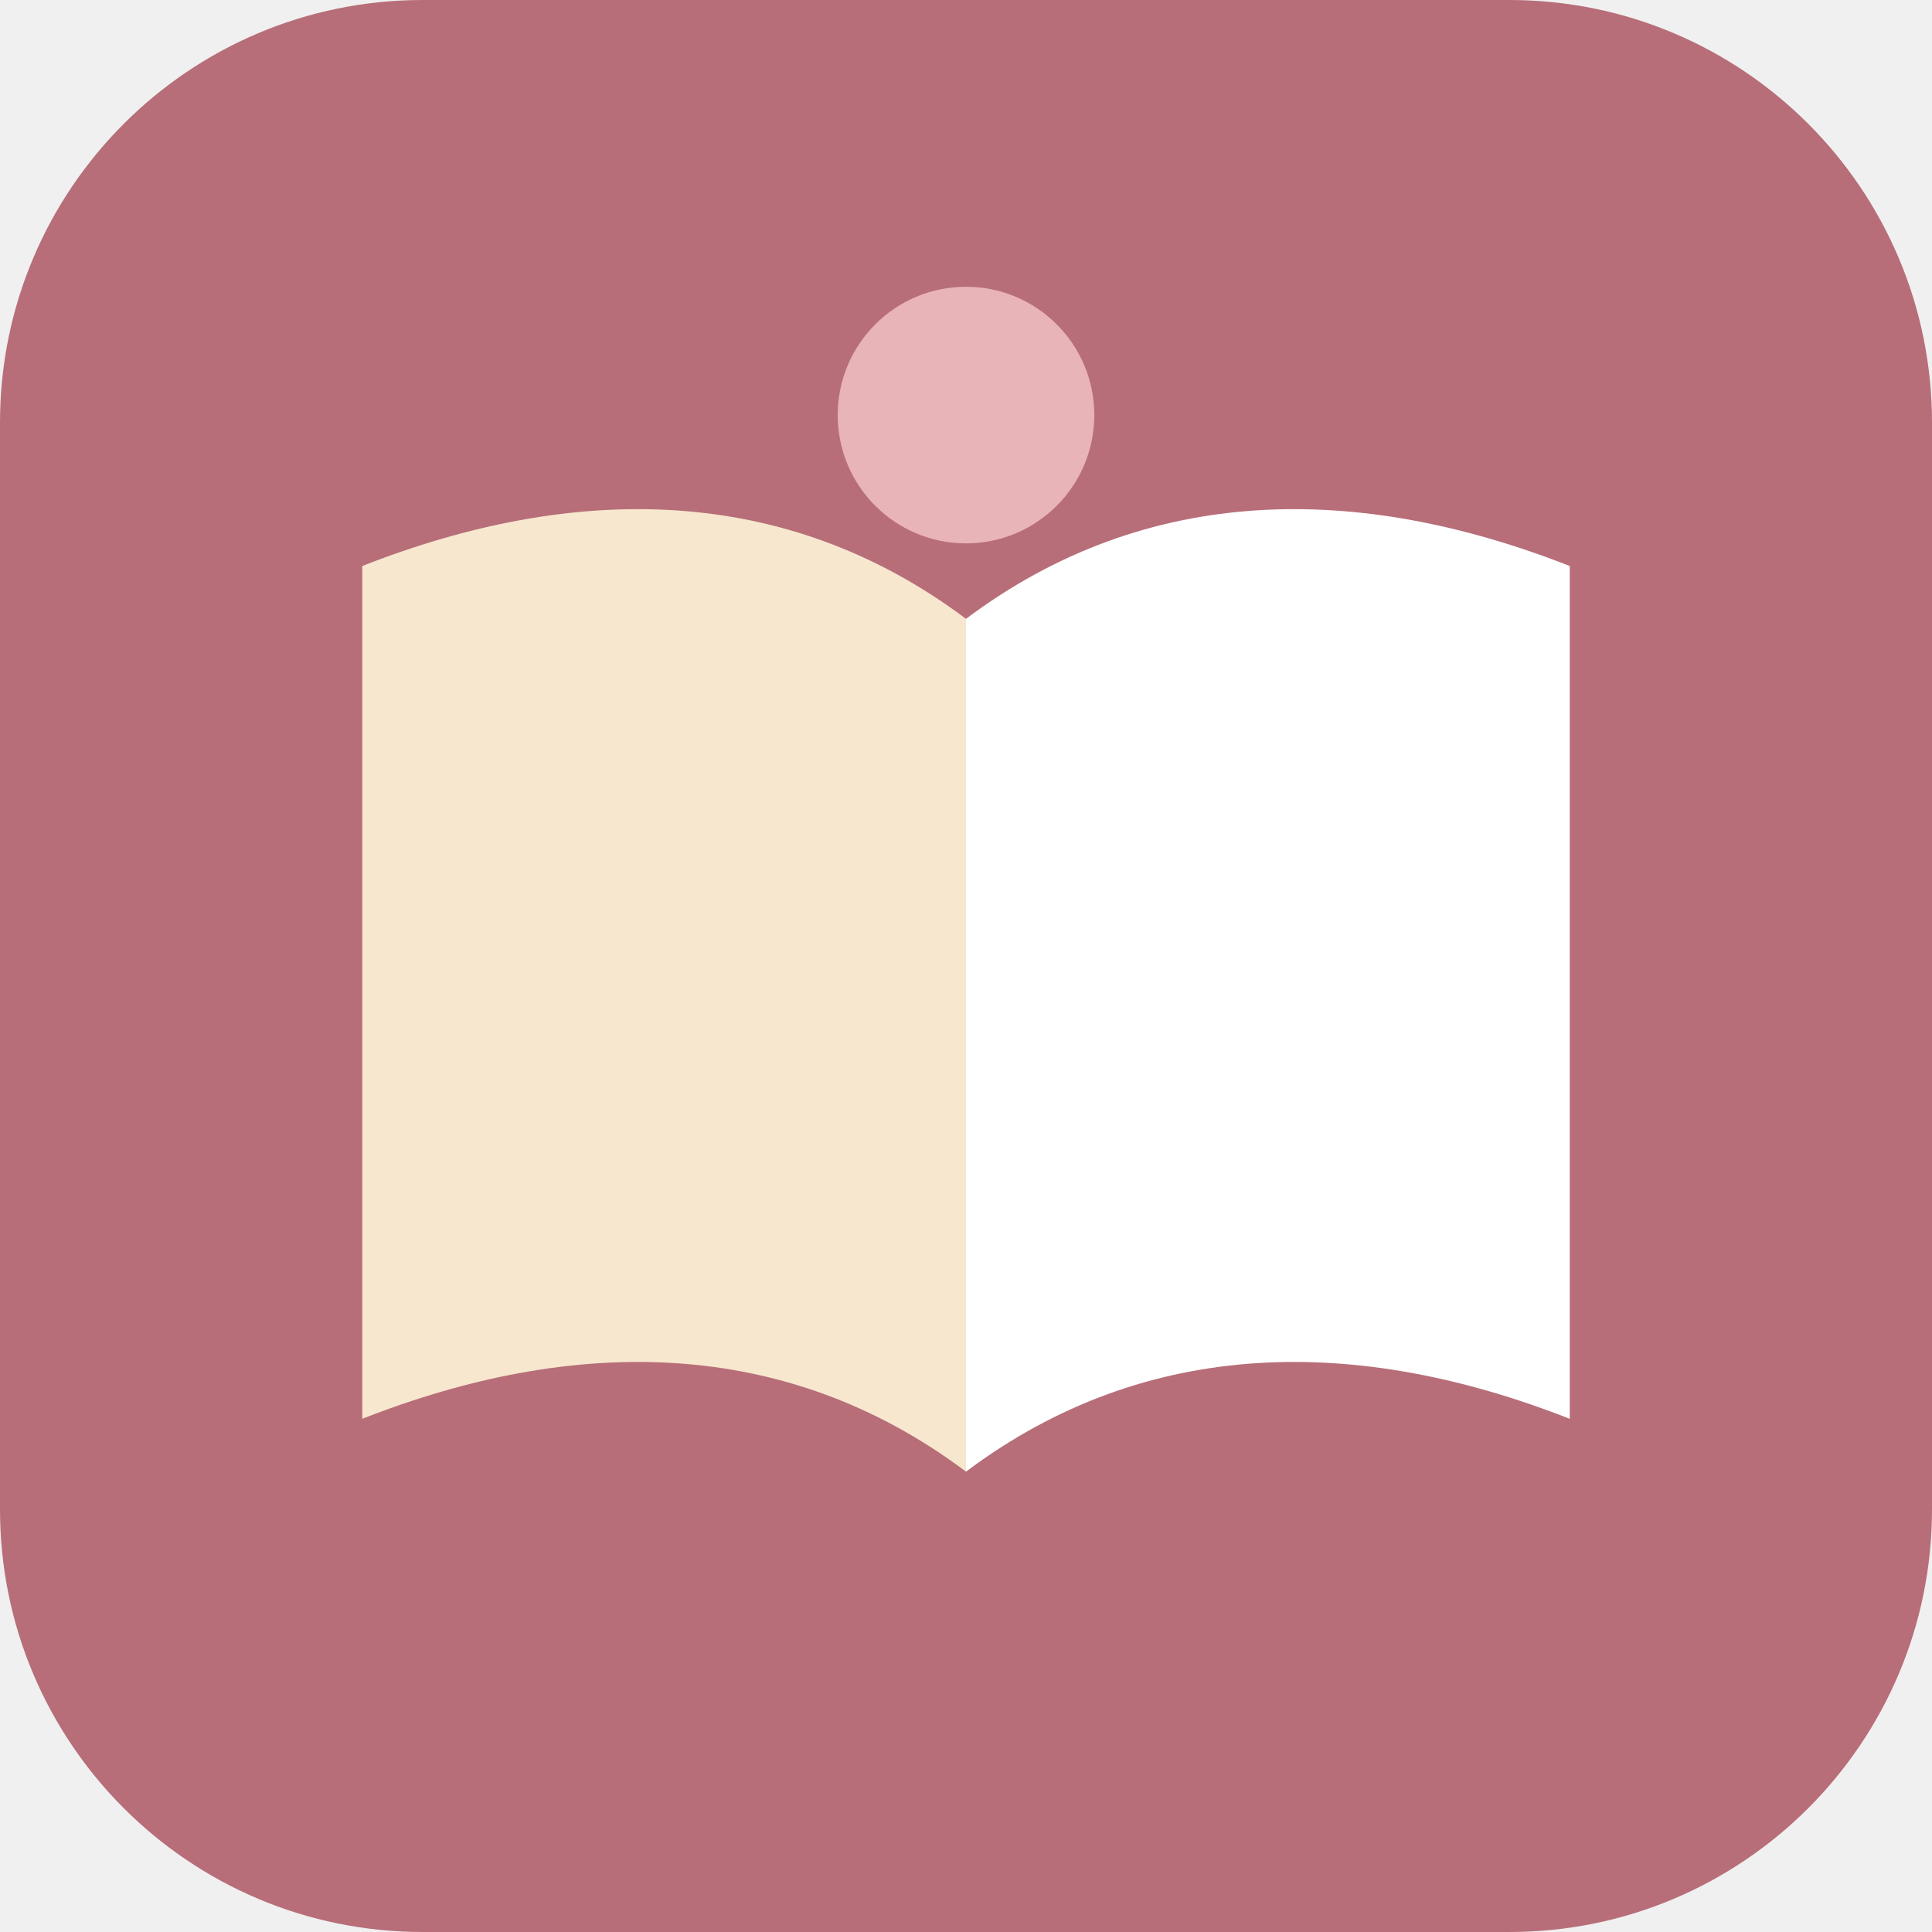
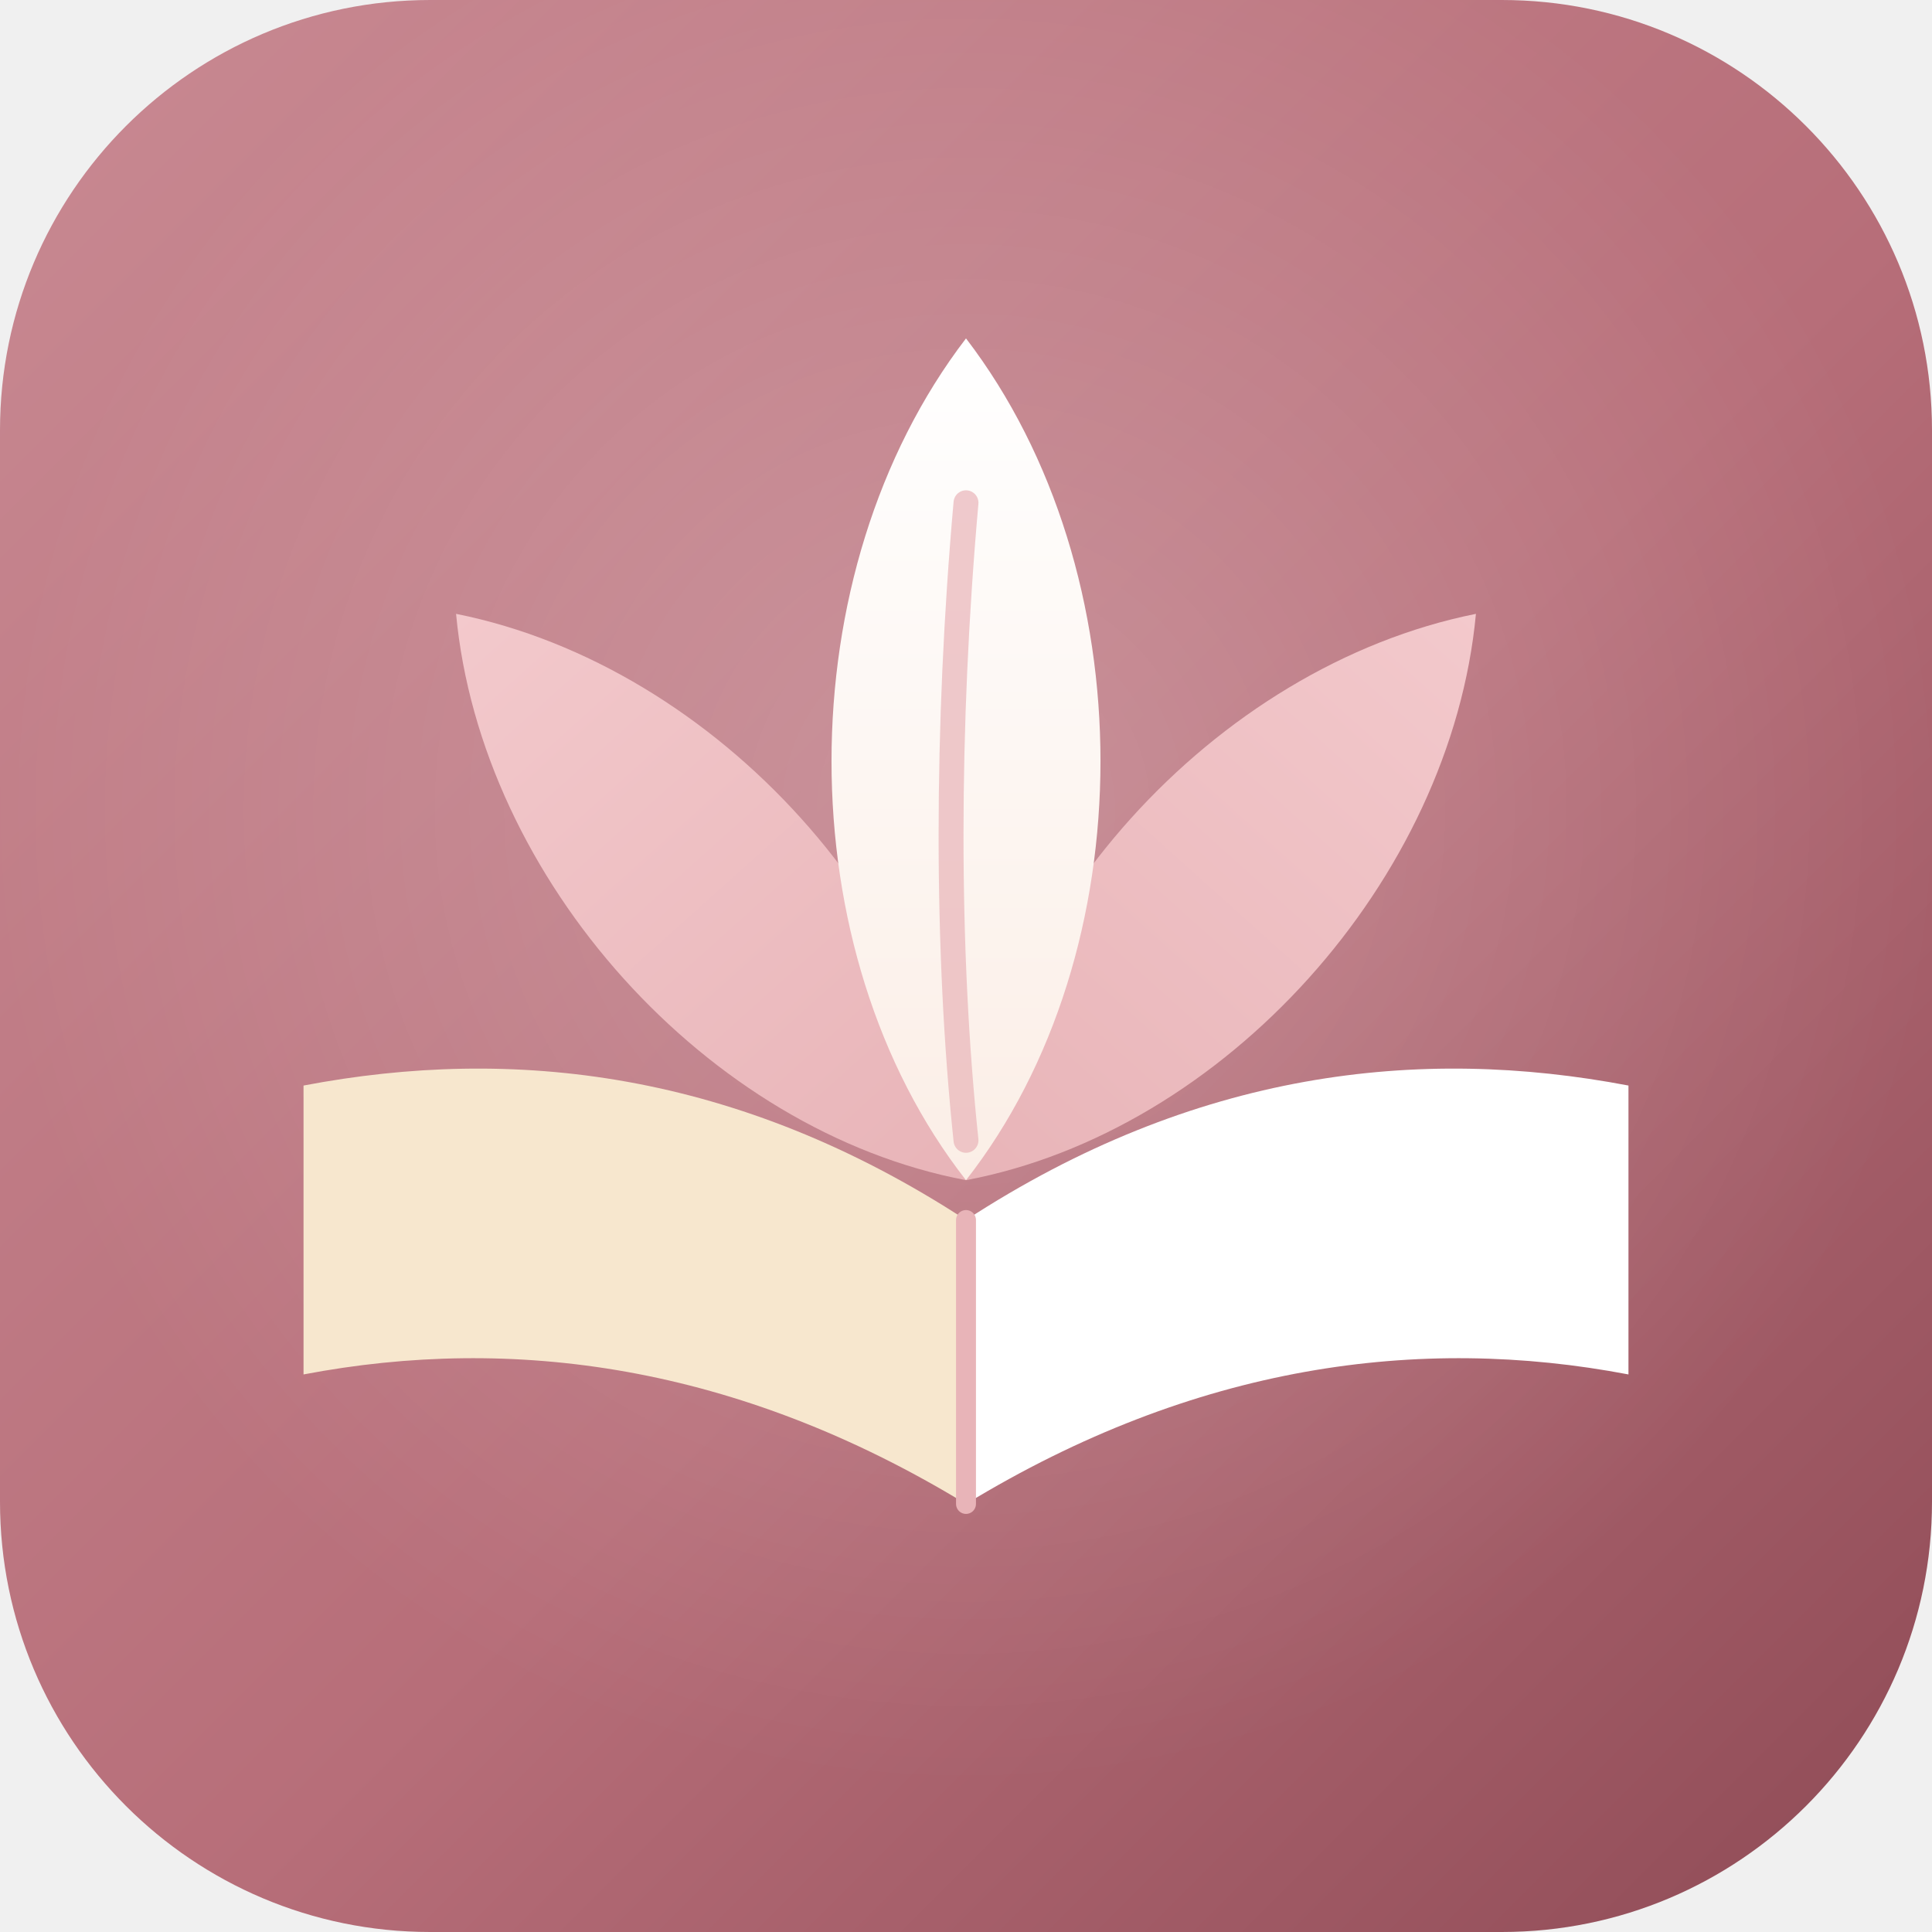
- <svg xmlns="http://www.w3.org/2000/svg" viewBox="0 0 512 512">
-   <rect width="512" height="512" rx="112" fill="#b76e79" />
-   <path d="M96 150c56-22 112-22 160 14v226c-48-36-104-36-160-14z" fill="#f7e7ce" />
-   <path d="M416 150c-56-22-112-22-160 14v226c48-36 104-36 160-14z" fill="#ffffff" />
-   <circle cx="256" cy="110" r="34" fill="#e8b4b8" />
+ <svg xmlns="http://www.w3.org/2000/svg" viewBox="0 0 1024 1024">
+   <clipPath id="r">
+     <rect width="1024" height="1024" rx="228" />
+   </clipPath>
+   <g clip-path="url(#r)">
+     <defs>
+       <linearGradient id="bg" x1="0" y1="0" x2="1" y2="1">
+         <stop offset="0" stop-color="#c98a93" />
+         <stop offset="0.55" stop-color="#b76e79" />
+         <stop offset="1" stop-color="#8e4a55" />
+       </linearGradient>
+       <radialGradient id="glow" cx="0.5" cy="0.42" r="0.5">
+         <stop offset="0" stop-color="#fff" stop-opacity=".22" />
+         <stop offset="1" stop-color="#fff" stop-opacity="0" />
+       </radialGradient>
+     </defs>
+     <rect width="1024" height="1024" fill="url(#bg)" />
+     <rect width="1024" height="1024" fill="url(#glow)" />
+     <g transform="translate(512 512) scale(1.32) translate(-512 -512)">
+       <defs>
+         <linearGradient id="petalSide" x1="0" y1="0" x2="0" y2="1">
+           <stop offset="0" stop-color="#f3c9cc" />
+           <stop offset="1" stop-color="#e8b4b8" />
+         </linearGradient>
+         <linearGradient id="petalCenter" x1="0" y1="0" x2="0" y2="1">
+           <stop offset="0" stop-color="#ffffff" />
+           <stop offset="1" stop-color="#fbeee6" />
+         </linearGradient>
+       </defs>
+       <g transform="translate(0 -14)">
+         <path d="M512 612 C448 528 448 392 512 306 C576 392 576 528 512 612 Z" fill="url(#petalSide)" transform="rotate(-42 512 612)" />
+         <path d="M512 612 C448 528 448 392 512 306 C576 392 576 528 512 612 Z" fill="url(#petalSide)" transform="rotate(42 512 612)" />
+         <path d="M512 612 C440 520 440 368 512 274 C584 368 584 520 512 612 Z" fill="url(#petalCenter)" />
+         <path d="M512 340 C504 430 504 520 512 596" stroke="#e8b4b8" stroke-width="10" stroke-linecap="round" fill="none" opacity=".7" />
+         <path d="M512 742 C420 686 330 674 246 690 L246 574 C330 558 420 568 512 628 Z" fill="#f7e7ce" />
+         <path d="M512 742 C604 686 694 674 778 690 L778 574 C694 558 604 568 512 628 Z" fill="#ffffff" />
+         <path d="M512 628 L512 742" stroke="#e8b4b8" stroke-width="8" stroke-linecap="round" />
+       </g>
+     </g>
+   </g>
</svg>
